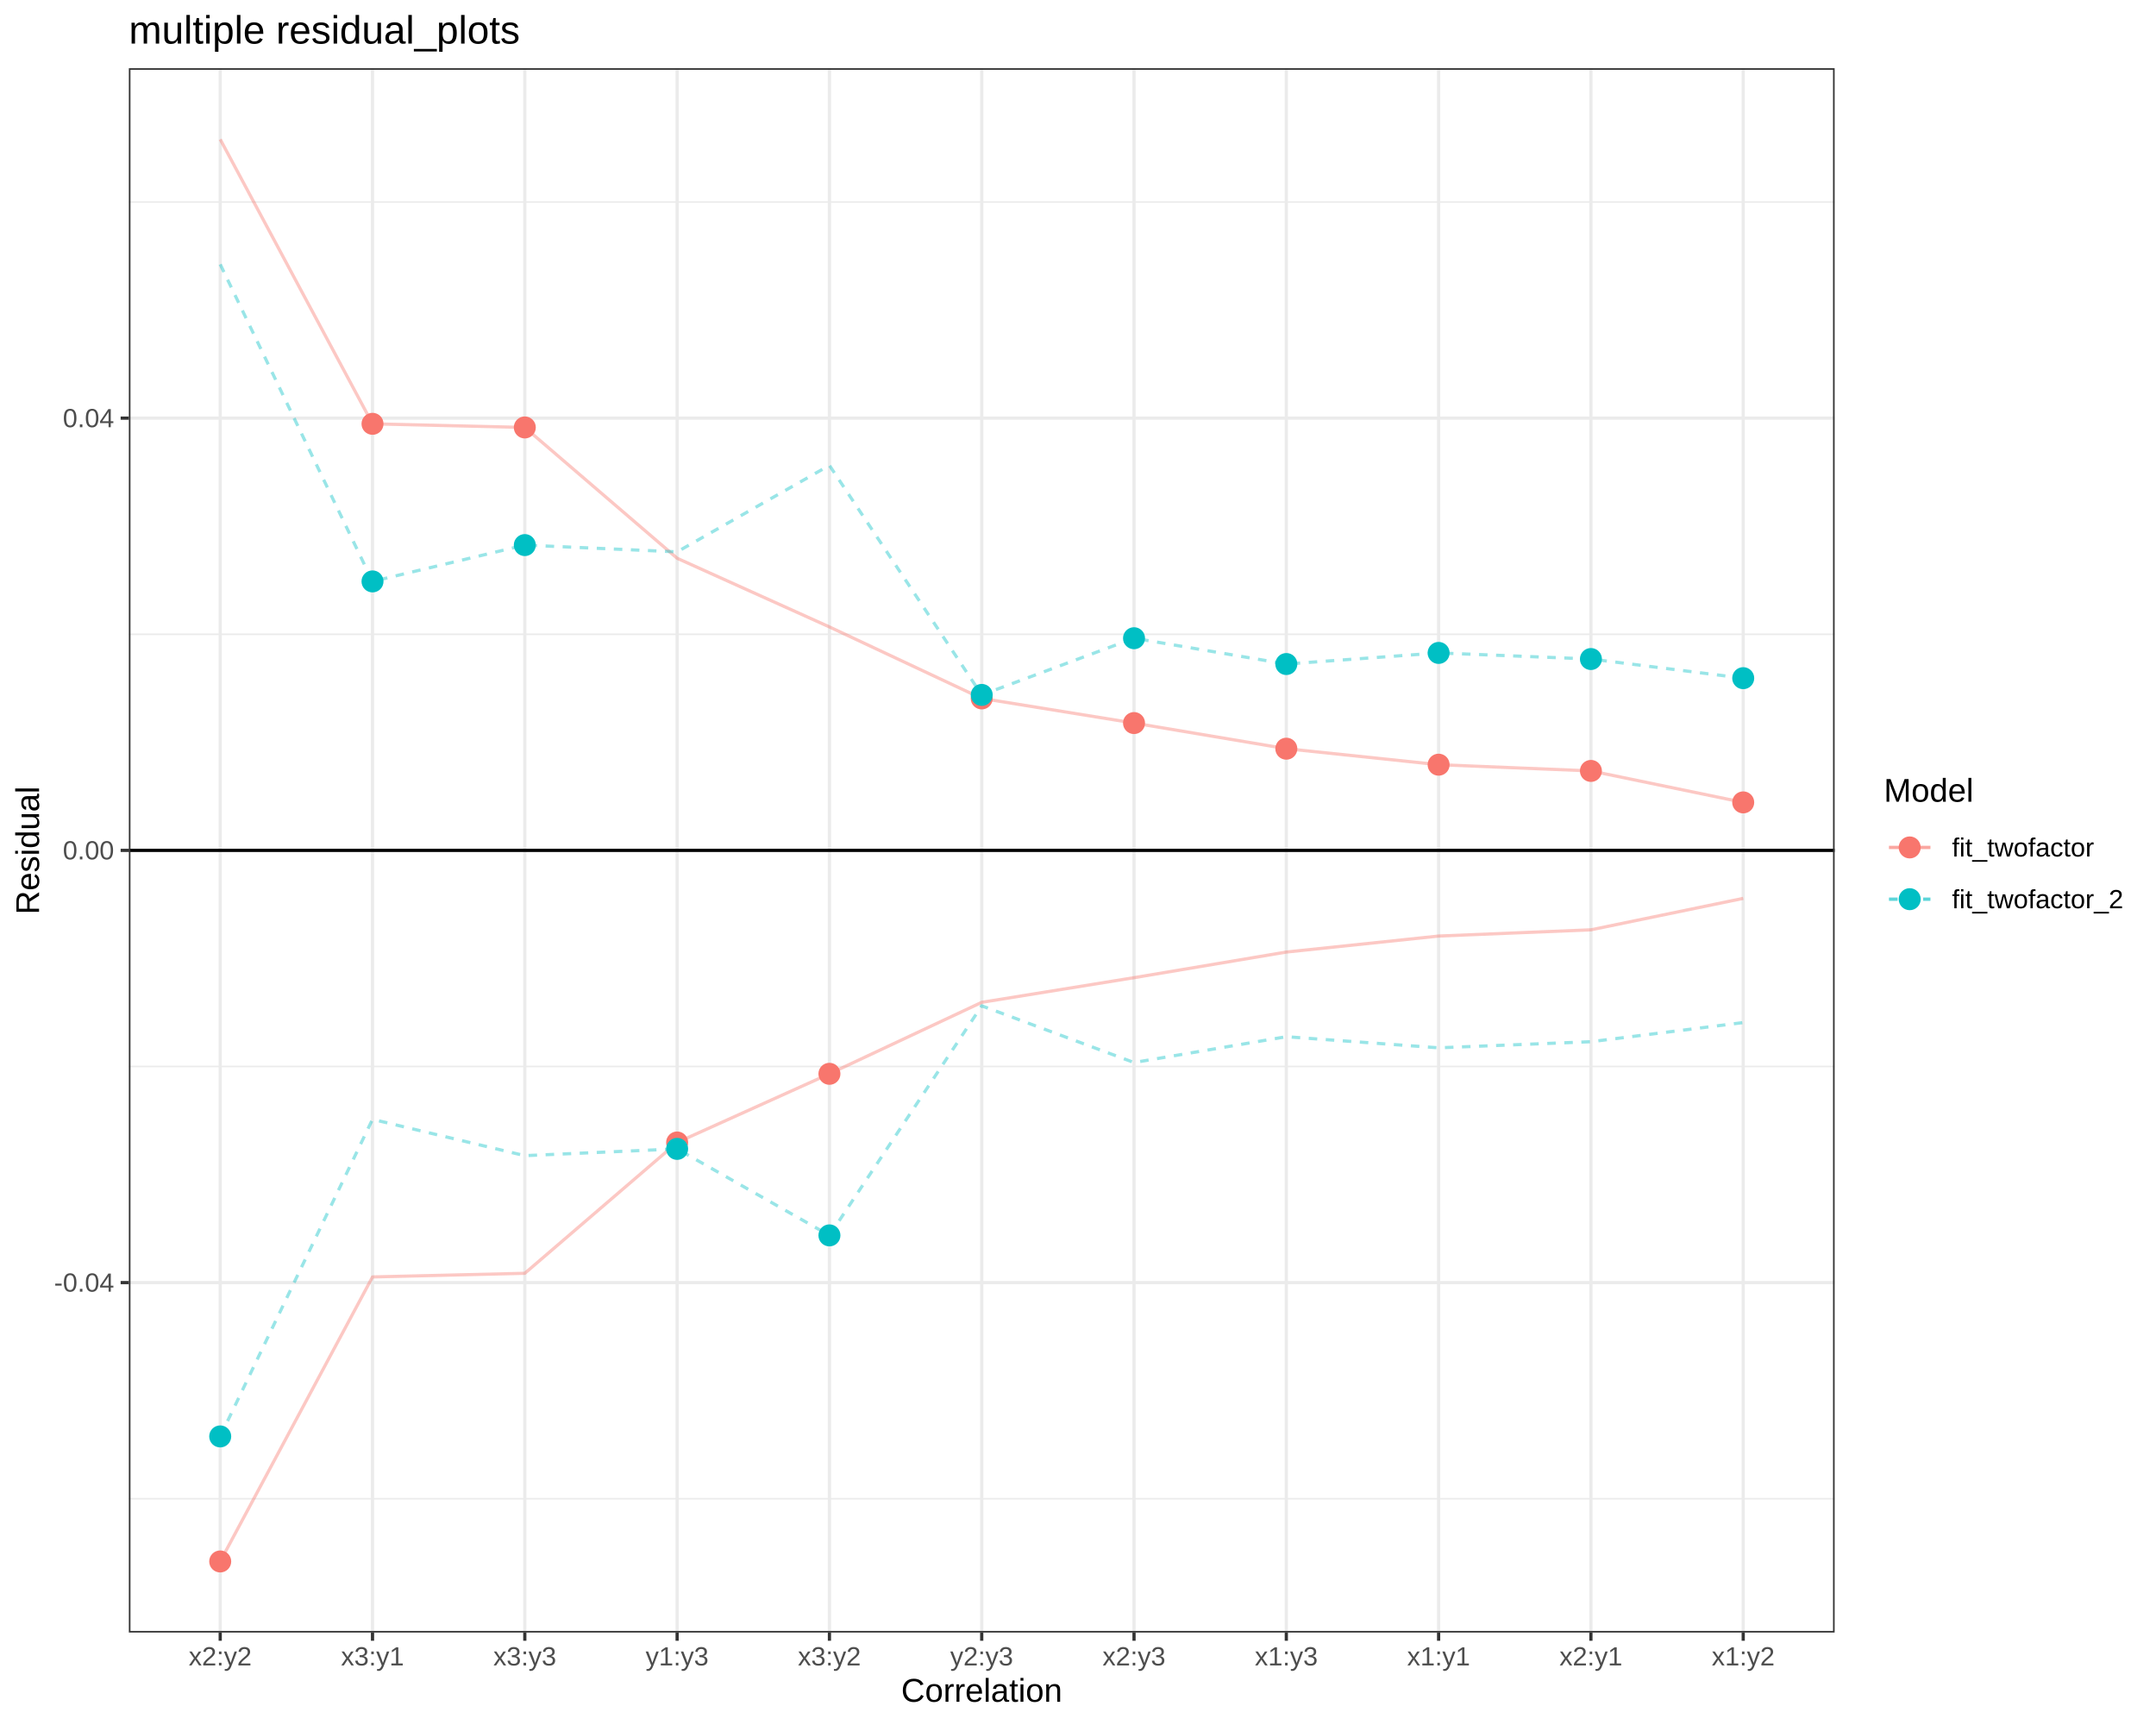
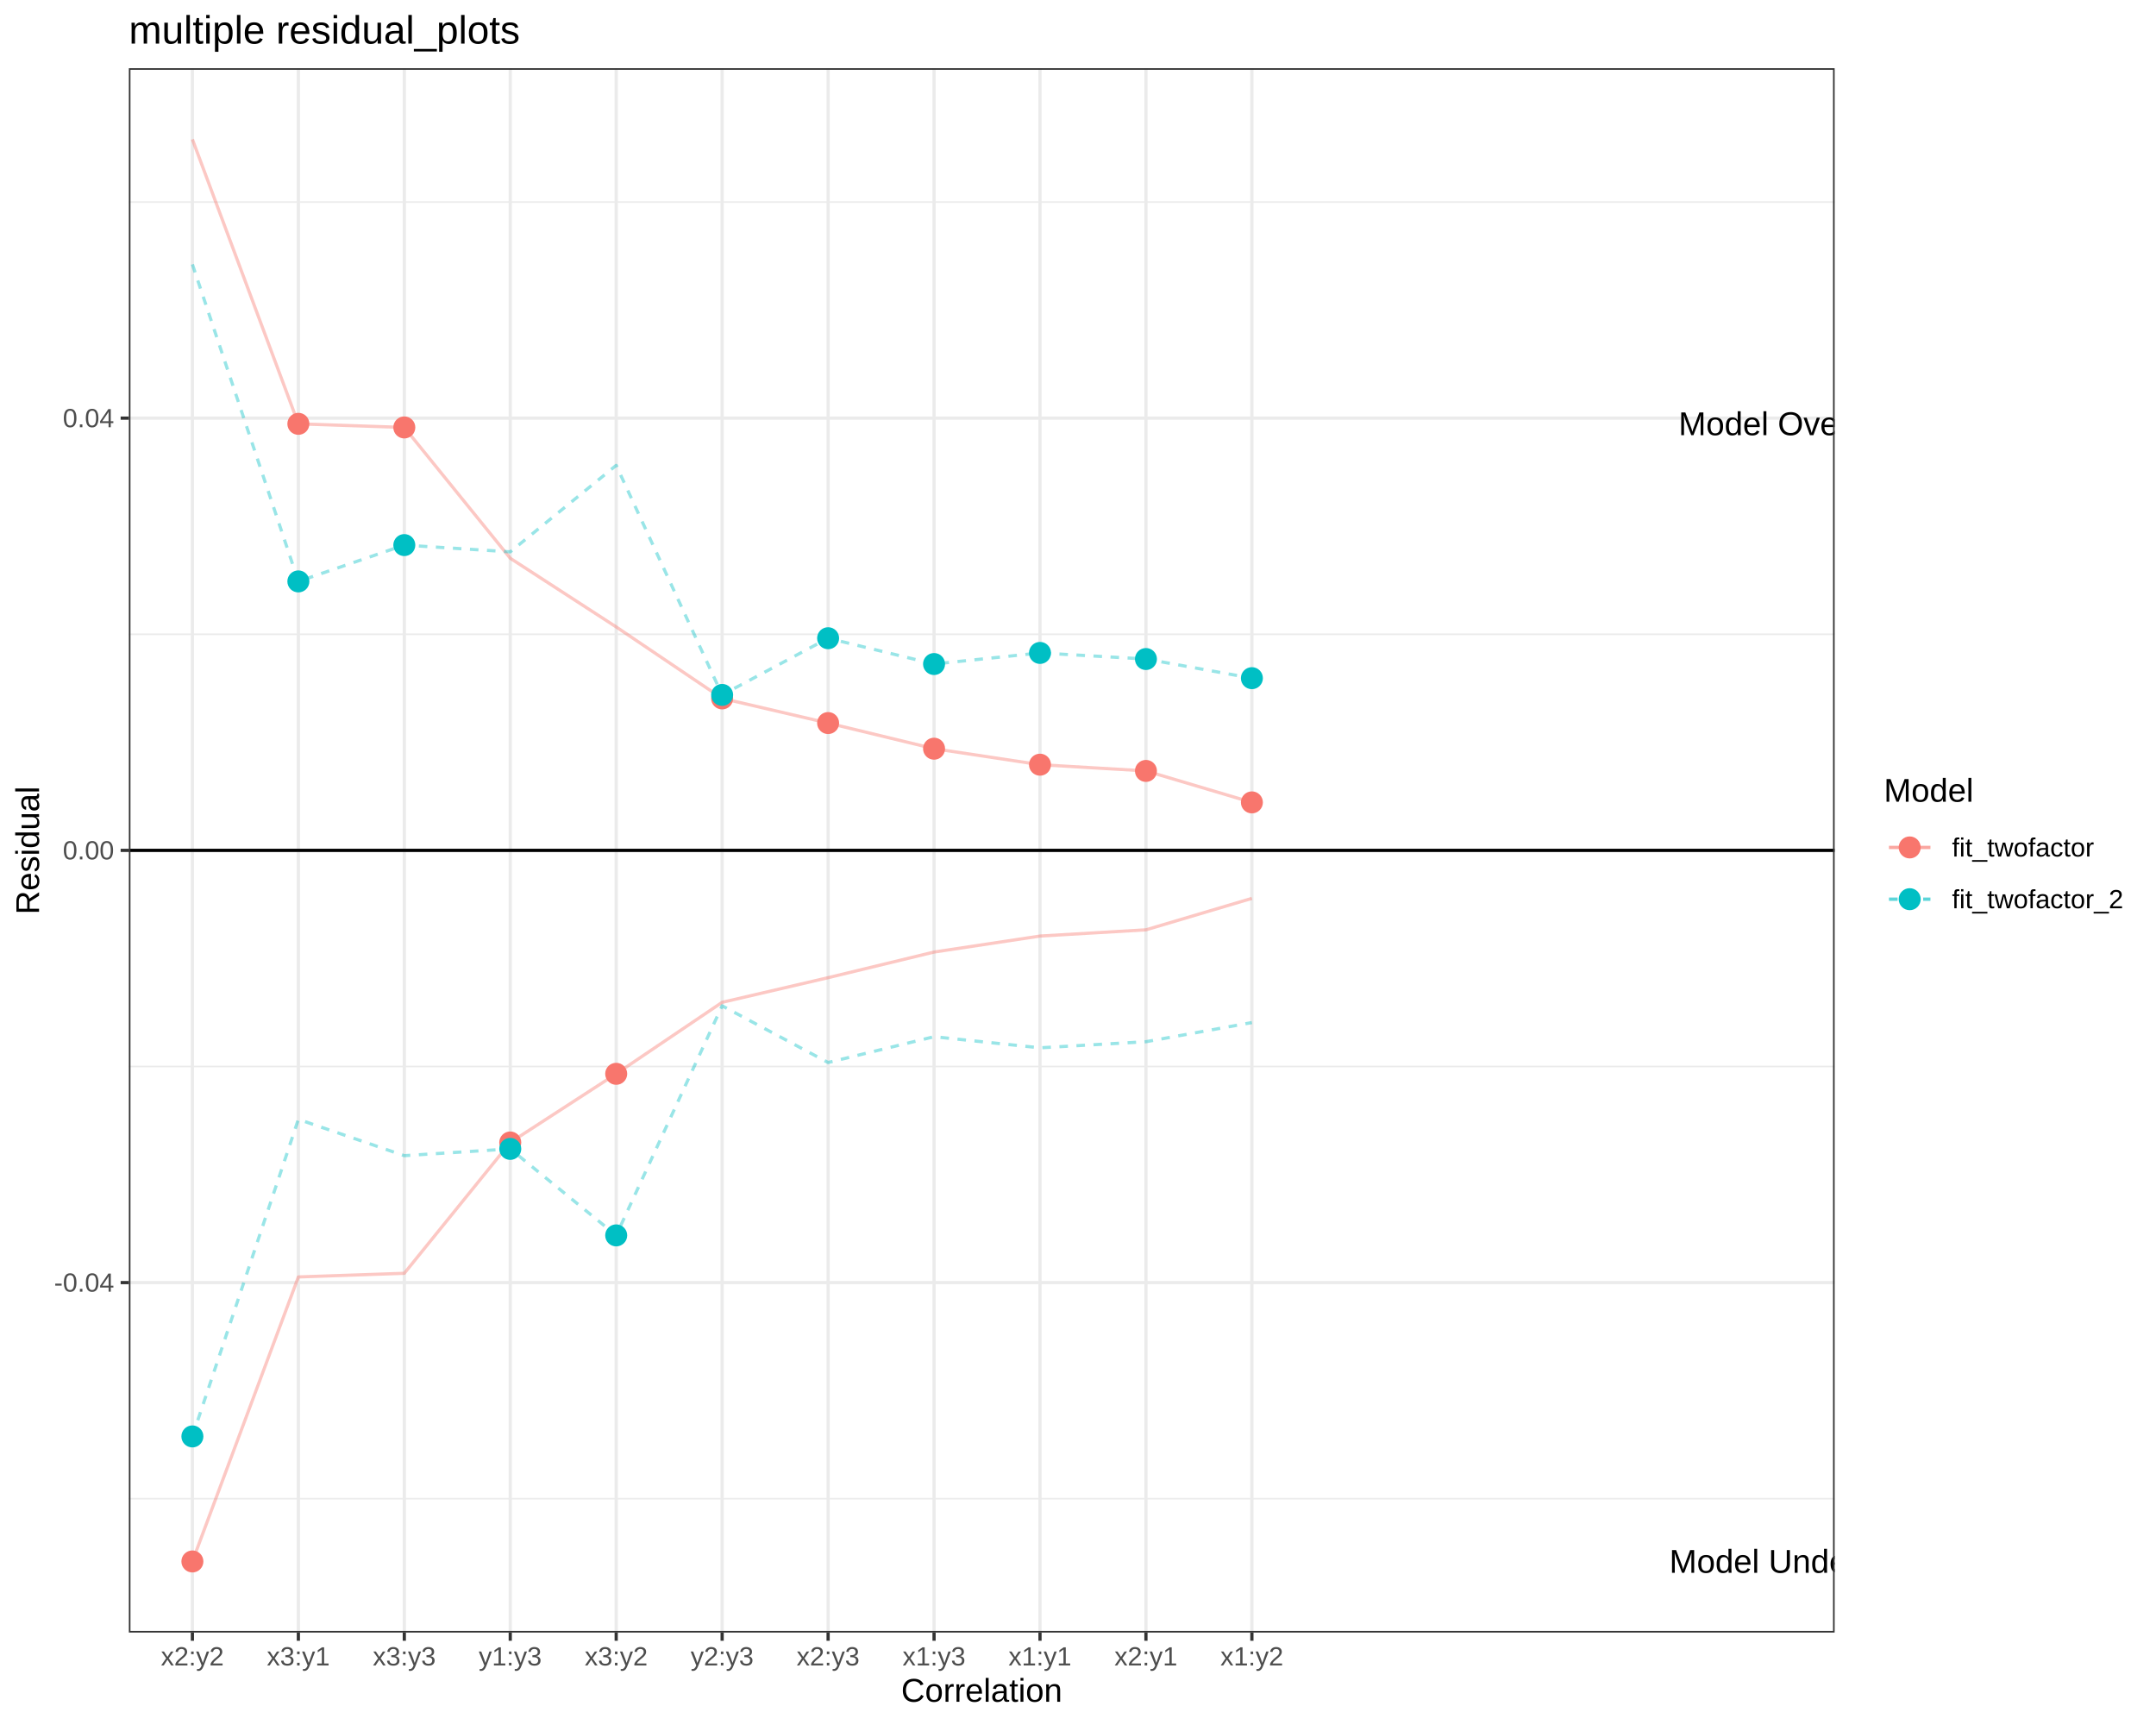
<svg xmlns="http://www.w3.org/2000/svg" viewBox="0 0 720.00 576.00">
  <defs>
    <style type="text/css">
    line, polyline, polygon, path, rect, circle {
      fill: none;
      stroke: #000000;
      stroke-linecap: round;
      stroke-linejoin: round;
      stroke-miterlimit: 10.00;
    }
  </style>
  </defs>
  <rect width="100%" height="100%" style="stroke: none; fill: #FFFFFF;" />
  <rect x="0.00" y="0.00" width="720.00" height="576.00" style="stroke-width: 1.07; stroke: #FFFFFF; fill: #FFFFFF;" />
  <defs>
    <clipPath id="cpNDMuMDN8NjEyLjY3fDU0NS4xM3wyMi43Nw==">
      <rect x="43.03" y="22.77" width="569.65" height="522.36" />
    </clipPath>
  </defs>
  <rect x="43.03" y="22.77" width="569.65" height="522.36" style="stroke-width: 1.07; stroke: none; fill: #FFFFFF;" clip-path="url(#cpNDMuMDN8NjEyLjY3fDU0NS4xM3wyMi43Nw==)" />
  <polyline points="43.03,500.44 612.67,500.44 " style="stroke-width: 0.53; stroke: #EBEBEB; stroke-linecap: butt;" clip-path="url(#cpNDMuMDN8NjEyLjY3fDU0NS4xM3wyMi43Nw==)" />
  <polyline points="43.03,356.11 612.67,356.11 " style="stroke-width: 0.53; stroke: #EBEBEB; stroke-linecap: butt;" clip-path="url(#cpNDMuMDN8NjEyLjY3fDU0NS4xM3wyMi43Nw==)" />
  <polyline points="43.03,211.79 612.67,211.79 " style="stroke-width: 0.53; stroke: #EBEBEB; stroke-linecap: butt;" clip-path="url(#cpNDMuMDN8NjEyLjY3fDU0NS4xM3wyMi43Nw==)" />
  <polyline points="43.03,67.46 612.67,67.46 " style="stroke-width: 0.53; stroke: #EBEBEB; stroke-linecap: butt;" clip-path="url(#cpNDMuMDN8NjEyLjY3fDU0NS4xM3wyMi43Nw==)" />
  <polyline points="43.03,428.28 612.67,428.28 " style="stroke-width: 1.07; stroke: #EBEBEB; stroke-linecap: butt;" clip-path="url(#cpNDMuMDN8NjEyLjY3fDU0NS4xM3wyMi43Nw==)" />
  <polyline points="43.03,283.95 612.67,283.95 " style="stroke-width: 1.07; stroke: #EBEBEB; stroke-linecap: butt;" clip-path="url(#cpNDMuMDN8NjEyLjY3fDU0NS4xM3wyMi43Nw==)" />
  <polyline points="43.03,139.62 612.67,139.62 " style="stroke-width: 1.07; stroke: #EBEBEB; stroke-linecap: butt;" clip-path="url(#cpNDMuMDN8NjEyLjY3fDU0NS4xM3wyMi43Nw==)" />
-   <polyline points="73.54,545.13 73.54,22.77 " style="stroke-width: 1.07; stroke: #EBEBEB; stroke-linecap: butt;" clip-path="url(#cpNDMuMDN8NjEyLjY3fDU0NS4xM3wyMi43Nw==)" />
-   <polyline points="124.40,545.13 124.40,22.77 " style="stroke-width: 1.07; stroke: #EBEBEB; stroke-linecap: butt;" clip-path="url(#cpNDMuMDN8NjEyLjY3fDU0NS4xM3wyMi43Nw==)" />
-   <polyline points="175.26,545.13 175.26,22.77 " style="stroke-width: 1.07; stroke: #EBEBEB; stroke-linecap: butt;" clip-path="url(#cpNDMuMDN8NjEyLjY3fDU0NS4xM3wyMi43Nw==)" />
-   <polyline points="226.13,545.13 226.13,22.77 " style="stroke-width: 1.07; stroke: #EBEBEB; stroke-linecap: butt;" clip-path="url(#cpNDMuMDN8NjEyLjY3fDU0NS4xM3wyMi43Nw==)" />
-   <polyline points="276.99,545.13 276.99,22.77 " style="stroke-width: 1.07; stroke: #EBEBEB; stroke-linecap: butt;" clip-path="url(#cpNDMuMDN8NjEyLjY3fDU0NS4xM3wyMi43Nw==)" />
-   <polyline points="327.85,545.13 327.85,22.77 " style="stroke-width: 1.07; stroke: #EBEBEB; stroke-linecap: butt;" clip-path="url(#cpNDMuMDN8NjEyLjY3fDU0NS4xM3wyMi43Nw==)" />
-   <polyline points="378.71,545.13 378.71,22.77 " style="stroke-width: 1.07; stroke: #EBEBEB; stroke-linecap: butt;" clip-path="url(#cpNDMuMDN8NjEyLjY3fDU0NS4xM3wyMi43Nw==)" />
-   <polyline points="429.57,545.13 429.57,22.77 " style="stroke-width: 1.07; stroke: #EBEBEB; stroke-linecap: butt;" clip-path="url(#cpNDMuMDN8NjEyLjY3fDU0NS4xM3wyMi43Nw==)" />
-   <polyline points="480.43,545.13 480.43,22.77 " style="stroke-width: 1.07; stroke: #EBEBEB; stroke-linecap: butt;" clip-path="url(#cpNDMuMDN8NjEyLjY3fDU0NS4xM3wyMi43Nw==)" />
-   <polyline points="531.29,545.13 531.29,22.77 " style="stroke-width: 1.07; stroke: #EBEBEB; stroke-linecap: butt;" clip-path="url(#cpNDMuMDN8NjEyLjY3fDU0NS4xM3wyMi43Nw==)" />
-   <polyline points="582.15,545.13 582.15,22.77 " style="stroke-width: 1.07; stroke: #EBEBEB; stroke-linecap: butt;" clip-path="url(#cpNDMuMDN8NjEyLjY3fDU0NS4xM3wyMi43Nw==)" />
-   <polyline points="73.54,521.39 124.40,426.39 175.26,425.17 226.13,381.49 276.99,358.56 327.85,334.69 378.71,326.46 429.57,317.90 480.43,312.56 531.29,310.48 582.15,299.98 " style="stroke-width: 1.07; stroke: #F8766D; stroke-opacity: 0.40; stroke-linecap: butt;" clip-path="url(#cpNDMuMDN8NjEyLjY3fDU0NS4xM3wyMi43Nw==)" />
-   <polyline points="73.54,479.64 124.40,373.76 175.26,385.89 226.13,383.63 276.99,412.51 327.85,335.86 378.71,354.79 429.57,346.17 480.43,349.88 531.29,347.84 582.15,341.45 " style="stroke-width: 1.07; stroke: #00BFC4; stroke-opacity: 0.40; stroke-dasharray: 2.85,2.85; stroke-linecap: butt;" clip-path="url(#cpNDMuMDN8NjEyLjY3fDU0NS4xM3wyMi43Nw==)" />
-   <polyline points="73.54,46.52 124.40,141.52 175.26,142.73 226.13,186.41 276.99,209.34 327.85,233.21 378.71,241.44 429.57,250.00 480.43,255.34 531.29,257.42 582.15,267.93 " style="stroke-width: 1.07; stroke: #F8766D; stroke-opacity: 0.40; stroke-linecap: butt;" clip-path="url(#cpNDMuMDN8NjEyLjY3fDU0NS4xM3wyMi43Nw==)" />
-   <polyline points="73.54,88.26 124.40,194.14 175.26,182.01 226.13,184.27 276.99,155.39 327.85,232.04 378.71,213.11 429.57,221.73 480.43,218.02 531.29,220.06 582.15,226.45 " style="stroke-width: 1.07; stroke: #00BFC4; stroke-opacity: 0.40; stroke-dasharray: 2.85,2.85; stroke-linecap: butt;" clip-path="url(#cpNDMuMDN8NjEyLjY3fDU0NS4xM3wyMi43Nw==)" />
-   <circle cx="124.40" cy="141.52" r="2.49pt" style="stroke-width: 0.71; stroke: #F8766D; fill: #F8766D;" clip-path="url(#cpNDMuMDN8NjEyLjY3fDU0NS4xM3wyMi43Nw==)" />
-   <circle cx="175.26" cy="142.73" r="2.49pt" style="stroke-width: 0.71; stroke: #F8766D; fill: #F8766D;" clip-path="url(#cpNDMuMDN8NjEyLjY3fDU0NS4xM3wyMi43Nw==)" />
-   <circle cx="327.85" cy="233.21" r="2.49pt" style="stroke-width: 0.71; stroke: #F8766D; fill: #F8766D;" clip-path="url(#cpNDMuMDN8NjEyLjY3fDU0NS4xM3wyMi43Nw==)" />
-   <circle cx="378.71" cy="241.44" r="2.49pt" style="stroke-width: 0.71; stroke: #F8766D; fill: #F8766D;" clip-path="url(#cpNDMuMDN8NjEyLjY3fDU0NS4xM3wyMi43Nw==)" />
-   <circle cx="429.57" cy="250.00" r="2.49pt" style="stroke-width: 0.71; stroke: #F8766D; fill: #F8766D;" clip-path="url(#cpNDMuMDN8NjEyLjY3fDU0NS4xM3wyMi43Nw==)" />
-   <circle cx="480.43" cy="255.34" r="2.49pt" style="stroke-width: 0.71; stroke: #F8766D; fill: #F8766D;" clip-path="url(#cpNDMuMDN8NjEyLjY3fDU0NS4xM3wyMi43Nw==)" />
-   <circle cx="531.29" cy="257.42" r="2.49pt" style="stroke-width: 0.71; stroke: #F8766D; fill: #F8766D;" clip-path="url(#cpNDMuMDN8NjEyLjY3fDU0NS4xM3wyMi43Nw==)" />
-   <circle cx="582.15" cy="267.93" r="2.49pt" style="stroke-width: 0.71; stroke: #F8766D; fill: #F8766D;" clip-path="url(#cpNDMuMDN8NjEyLjY3fDU0NS4xM3wyMi43Nw==)" />
-   <circle cx="276.99" cy="358.56" r="2.49pt" style="stroke-width: 0.71; stroke: #F8766D; fill: #F8766D;" clip-path="url(#cpNDMuMDN8NjEyLjY3fDU0NS4xM3wyMi43Nw==)" />
-   <circle cx="226.13" cy="381.49" r="2.49pt" style="stroke-width: 0.71; stroke: #F8766D; fill: #F8766D;" clip-path="url(#cpNDMuMDN8NjEyLjY3fDU0NS4xM3wyMi43Nw==)" />
-   <circle cx="73.54" cy="521.39" r="2.49pt" style="stroke-width: 0.71; stroke: #F8766D; fill: #F8766D;" clip-path="url(#cpNDMuMDN8NjEyLjY3fDU0NS4xM3wyMi43Nw==)" />
-   <circle cx="124.40" cy="194.14" r="2.49pt" style="stroke-width: 0.71; stroke: #00BFC4; fill: #00BFC4;" clip-path="url(#cpNDMuMDN8NjEyLjY3fDU0NS4xM3wyMi43Nw==)" />
-   <circle cx="175.26" cy="182.01" r="2.49pt" style="stroke-width: 0.71; stroke: #00BFC4; fill: #00BFC4;" clip-path="url(#cpNDMuMDN8NjEyLjY3fDU0NS4xM3wyMi43Nw==)" />
-   <circle cx="327.85" cy="232.04" r="2.49pt" style="stroke-width: 0.71; stroke: #00BFC4; fill: #00BFC4;" clip-path="url(#cpNDMuMDN8NjEyLjY3fDU0NS4xM3wyMi43Nw==)" />
-   <circle cx="378.71" cy="213.11" r="2.49pt" style="stroke-width: 0.71; stroke: #00BFC4; fill: #00BFC4;" clip-path="url(#cpNDMuMDN8NjEyLjY3fDU0NS4xM3wyMi43Nw==)" />
-   <circle cx="429.57" cy="221.73" r="2.49pt" style="stroke-width: 0.71; stroke: #00BFC4; fill: #00BFC4;" clip-path="url(#cpNDMuMDN8NjEyLjY3fDU0NS4xM3wyMi43Nw==)" />
-   <circle cx="480.43" cy="218.02" r="2.49pt" style="stroke-width: 0.71; stroke: #00BFC4; fill: #00BFC4;" clip-path="url(#cpNDMuMDN8NjEyLjY3fDU0NS4xM3wyMi43Nw==)" />
-   <circle cx="531.29" cy="220.06" r="2.49pt" style="stroke-width: 0.71; stroke: #00BFC4; fill: #00BFC4;" clip-path="url(#cpNDMuMDN8NjEyLjY3fDU0NS4xM3wyMi43Nw==)" />
-   <circle cx="582.15" cy="226.45" r="2.49pt" style="stroke-width: 0.71; stroke: #00BFC4; fill: #00BFC4;" clip-path="url(#cpNDMuMDN8NjEyLjY3fDU0NS4xM3wyMi43Nw==)" />
-   <circle cx="276.99" cy="412.51" r="2.49pt" style="stroke-width: 0.71; stroke: #00BFC4; fill: #00BFC4;" clip-path="url(#cpNDMuMDN8NjEyLjY3fDU0NS4xM3wyMi43Nw==)" />
-   <circle cx="226.13" cy="383.63" r="2.49pt" style="stroke-width: 0.71; stroke: #00BFC4; fill: #00BFC4;" clip-path="url(#cpNDMuMDN8NjEyLjY3fDU0NS4xM3wyMi43Nw==)" />
-   <circle cx="73.54" cy="479.64" r="2.49pt" style="stroke-width: 0.71; stroke: #00BFC4; fill: #00BFC4;" clip-path="url(#cpNDMuMDN8NjEyLjY3fDU0NS4xM3wyMi43Nw==)" />
+   <polyline points="64.25,545.13 64.25,22.77 " style="stroke-width: 1.07; stroke: #EBEBEB; stroke-linecap: butt;" clip-path="url(#cpNDMuMDN8NjEyLjY3fDU0NS4xM3wyMi43Nw==)" />
+   <polyline points="99.64,545.13 99.64,22.77 " style="stroke-width: 1.07; stroke: #EBEBEB; stroke-linecap: butt;" clip-path="url(#cpNDMuMDN8NjEyLjY3fDU0NS4xM3wyMi43Nw==)" />
+   <polyline points="135.02,545.13 135.02,22.77 " style="stroke-width: 1.07; stroke: #EBEBEB; stroke-linecap: butt;" clip-path="url(#cpNDMuMDN8NjEyLjY3fDU0NS4xM3wyMi43Nw==)" />
+   <polyline points="170.40,545.13 170.40,22.77 " style="stroke-width: 1.07; stroke: #EBEBEB; stroke-linecap: butt;" clip-path="url(#cpNDMuMDN8NjEyLjY3fDU0NS4xM3wyMi43Nw==)" />
+   <polyline points="205.78,545.13 205.78,22.77 " style="stroke-width: 1.07; stroke: #EBEBEB; stroke-linecap: butt;" clip-path="url(#cpNDMuMDN8NjEyLjY3fDU0NS4xM3wyMi43Nw==)" />
+   <polyline points="241.16,545.13 241.16,22.77 " style="stroke-width: 1.07; stroke: #EBEBEB; stroke-linecap: butt;" clip-path="url(#cpNDMuMDN8NjEyLjY3fDU0NS4xM3wyMi43Nw==)" />
+   <polyline points="276.55,545.13 276.55,22.77 " style="stroke-width: 1.07; stroke: #EBEBEB; stroke-linecap: butt;" clip-path="url(#cpNDMuMDN8NjEyLjY3fDU0NS4xM3wyMi43Nw==)" />
+   <polyline points="311.93,545.13 311.93,22.77 " style="stroke-width: 1.07; stroke: #EBEBEB; stroke-linecap: butt;" clip-path="url(#cpNDMuMDN8NjEyLjY3fDU0NS4xM3wyMi43Nw==)" />
+   <polyline points="347.31,545.13 347.31,22.77 " style="stroke-width: 1.07; stroke: #EBEBEB; stroke-linecap: butt;" clip-path="url(#cpNDMuMDN8NjEyLjY3fDU0NS4xM3wyMi43Nw==)" />
+   <polyline points="382.69,545.13 382.69,22.77 " style="stroke-width: 1.07; stroke: #EBEBEB; stroke-linecap: butt;" clip-path="url(#cpNDMuMDN8NjEyLjY3fDU0NS4xM3wyMi43Nw==)" />
+   <polyline points="418.07,545.13 418.07,22.77 " style="stroke-width: 1.07; stroke: #EBEBEB; stroke-linecap: butt;" clip-path="url(#cpNDMuMDN8NjEyLjY3fDU0NS4xM3wyMi43Nw==)" />
+   <polyline points="64.25,521.39 99.64,426.39 135.02,425.17 170.40,381.49 205.78,358.56 241.16,334.69 276.55,326.46 311.93,317.90 347.31,312.56 382.69,310.48 418.07,299.98 " style="stroke-width: 1.07; stroke: #F8766D; stroke-opacity: 0.40; stroke-linecap: butt;" clip-path="url(#cpNDMuMDN8NjEyLjY3fDU0NS4xM3wyMi43Nw==)" />
+   <polyline points="64.25,479.64 99.64,373.76 135.02,385.89 170.40,383.63 205.78,412.51 241.16,335.86 276.55,354.79 311.93,346.17 347.31,349.88 382.69,347.84 418.07,341.45 " style="stroke-width: 1.07; stroke: #00BFC4; stroke-opacity: 0.40; stroke-dasharray: 2.85,2.85; stroke-linecap: butt;" clip-path="url(#cpNDMuMDN8NjEyLjY3fDU0NS4xM3wyMi43Nw==)" />
+   <polyline points="64.25,46.52 99.64,141.52 135.02,142.73 170.40,186.41 205.78,209.34 241.16,233.21 276.55,241.44 311.93,250.00 347.31,255.34 382.69,257.42 418.07,267.93 " style="stroke-width: 1.07; stroke: #F8766D; stroke-opacity: 0.40; stroke-linecap: butt;" clip-path="url(#cpNDMuMDN8NjEyLjY3fDU0NS4xM3wyMi43Nw==)" />
+   <polyline points="64.25,88.26 99.64,194.14 135.02,182.01 170.40,184.27 205.78,155.39 241.16,232.04 276.55,213.11 311.93,221.73 347.31,218.02 382.69,220.06 418.07,226.45 " style="stroke-width: 1.07; stroke: #00BFC4; stroke-opacity: 0.40; stroke-dasharray: 2.85,2.85; stroke-linecap: butt;" clip-path="url(#cpNDMuMDN8NjEyLjY3fDU0NS4xM3wyMi43Nw==)" />
+   <circle cx="99.64" cy="141.52" r="2.49pt" style="stroke-width: 0.71; stroke: #F8766D; fill: #F8766D;" clip-path="url(#cpNDMuMDN8NjEyLjY3fDU0NS4xM3wyMi43Nw==)" />
+   <circle cx="135.02" cy="142.73" r="2.49pt" style="stroke-width: 0.71; stroke: #F8766D; fill: #F8766D;" clip-path="url(#cpNDMuMDN8NjEyLjY3fDU0NS4xM3wyMi43Nw==)" />
+   <circle cx="241.16" cy="233.21" r="2.49pt" style="stroke-width: 0.71; stroke: #F8766D; fill: #F8766D;" clip-path="url(#cpNDMuMDN8NjEyLjY3fDU0NS4xM3wyMi43Nw==)" />
+   <circle cx="276.55" cy="241.44" r="2.49pt" style="stroke-width: 0.71; stroke: #F8766D; fill: #F8766D;" clip-path="url(#cpNDMuMDN8NjEyLjY3fDU0NS4xM3wyMi43Nw==)" />
+   <circle cx="311.93" cy="250.00" r="2.49pt" style="stroke-width: 0.71; stroke: #F8766D; fill: #F8766D;" clip-path="url(#cpNDMuMDN8NjEyLjY3fDU0NS4xM3wyMi43Nw==)" />
+   <circle cx="347.31" cy="255.34" r="2.49pt" style="stroke-width: 0.71; stroke: #F8766D; fill: #F8766D;" clip-path="url(#cpNDMuMDN8NjEyLjY3fDU0NS4xM3wyMi43Nw==)" />
+   <circle cx="382.69" cy="257.42" r="2.49pt" style="stroke-width: 0.71; stroke: #F8766D; fill: #F8766D;" clip-path="url(#cpNDMuMDN8NjEyLjY3fDU0NS4xM3wyMi43Nw==)" />
+   <circle cx="418.07" cy="267.93" r="2.49pt" style="stroke-width: 0.71; stroke: #F8766D; fill: #F8766D;" clip-path="url(#cpNDMuMDN8NjEyLjY3fDU0NS4xM3wyMi43Nw==)" />
+   <circle cx="205.78" cy="358.56" r="2.49pt" style="stroke-width: 0.71; stroke: #F8766D; fill: #F8766D;" clip-path="url(#cpNDMuMDN8NjEyLjY3fDU0NS4xM3wyMi43Nw==)" />
+   <circle cx="170.40" cy="381.49" r="2.49pt" style="stroke-width: 0.71; stroke: #F8766D; fill: #F8766D;" clip-path="url(#cpNDMuMDN8NjEyLjY3fDU0NS4xM3wyMi43Nw==)" />
+   <circle cx="64.25" cy="521.39" r="2.49pt" style="stroke-width: 0.71; stroke: #F8766D; fill: #F8766D;" clip-path="url(#cpNDMuMDN8NjEyLjY3fDU0NS4xM3wyMi43Nw==)" />
+   <circle cx="99.64" cy="194.14" r="2.49pt" style="stroke-width: 0.71; stroke: #00BFC4; fill: #00BFC4;" clip-path="url(#cpNDMuMDN8NjEyLjY3fDU0NS4xM3wyMi43Nw==)" />
+   <circle cx="135.02" cy="182.01" r="2.49pt" style="stroke-width: 0.71; stroke: #00BFC4; fill: #00BFC4;" clip-path="url(#cpNDMuMDN8NjEyLjY3fDU0NS4xM3wyMi43Nw==)" />
+   <circle cx="241.16" cy="232.04" r="2.49pt" style="stroke-width: 0.71; stroke: #00BFC4; fill: #00BFC4;" clip-path="url(#cpNDMuMDN8NjEyLjY3fDU0NS4xM3wyMi43Nw==)" />
+   <circle cx="276.55" cy="213.11" r="2.49pt" style="stroke-width: 0.71; stroke: #00BFC4; fill: #00BFC4;" clip-path="url(#cpNDMuMDN8NjEyLjY3fDU0NS4xM3wyMi43Nw==)" />
+   <circle cx="311.93" cy="221.73" r="2.49pt" style="stroke-width: 0.71; stroke: #00BFC4; fill: #00BFC4;" clip-path="url(#cpNDMuMDN8NjEyLjY3fDU0NS4xM3wyMi43Nw==)" />
+   <circle cx="347.31" cy="218.02" r="2.49pt" style="stroke-width: 0.71; stroke: #00BFC4; fill: #00BFC4;" clip-path="url(#cpNDMuMDN8NjEyLjY3fDU0NS4xM3wyMi43Nw==)" />
+   <circle cx="382.69" cy="220.06" r="2.49pt" style="stroke-width: 0.71; stroke: #00BFC4; fill: #00BFC4;" clip-path="url(#cpNDMuMDN8NjEyLjY3fDU0NS4xM3wyMi43Nw==)" />
+   <circle cx="418.07" cy="226.45" r="2.49pt" style="stroke-width: 0.71; stroke: #00BFC4; fill: #00BFC4;" clip-path="url(#cpNDMuMDN8NjEyLjY3fDU0NS4xM3wyMi43Nw==)" />
+   <circle cx="205.78" cy="412.51" r="2.49pt" style="stroke-width: 0.71; stroke: #00BFC4; fill: #00BFC4;" clip-path="url(#cpNDMuMDN8NjEyLjY3fDU0NS4xM3wyMi43Nw==)" />
+   <circle cx="170.40" cy="383.63" r="2.49pt" style="stroke-width: 0.71; stroke: #00BFC4; fill: #00BFC4;" clip-path="url(#cpNDMuMDN8NjEyLjY3fDU0NS4xM3wyMi43Nw==)" />
+   <circle cx="64.25" cy="479.64" r="2.49pt" style="stroke-width: 0.71; stroke: #00BFC4; fill: #00BFC4;" clip-path="url(#cpNDMuMDN8NjEyLjY3fDU0NS4xM3wyMi43Nw==)" />
  <line x1="43.03" y1="283.95" x2="612.67" y2="283.95" style="stroke-width: 1.07; stroke-linecap: butt;" clip-path="url(#cpNDMuMDN8NjEyLjY3fDU0NS4xM3wyMi43Nw==)" />
+   <g clip-path="url(#cpNDMuMDN8NjEyLjY3fDU0NS4xM3wyMi43Nw==)">
+     <text x="560.55" y="145.31" style="font-size: 11.04px; font-family: Liberation Sans;" textLength="104.25px" lengthAdjust="spacingAndGlyphs">Model Overestimates</text>
+   </g>
+   <g clip-path="url(#cpNDMuMDN8NjEyLjY3fDU0NS4xM3wyMi43Nw==)">
+     <text x="557.47" y="525.18" style="font-size: 11.04px; font-family: Liberation Sans;" textLength="110.41px" lengthAdjust="spacingAndGlyphs">Model Underestimates</text>
+   </g>
  <rect x="43.03" y="22.77" width="569.65" height="522.36" style="stroke-width: 1.07; stroke: #333333;" clip-path="url(#cpNDMuMDN8NjEyLjY3fDU0NS4xM3wyMi43Nw==)" />
  <defs>
    <clipPath id="cpMC4wMHw3MjAuMDB8NTc2LjAwfDAuMDA=">
      <rect x="0.00" y="0.00" width="720.00" height="576.00" />
    </clipPath>
  </defs>
  <g clip-path="url(#cpMC4wMHw3MjAuMDB8NTc2LjAwfDAuMDA=)">
    <text x="18.06" y="431.30" style="font-size: 8.80px; fill: #4D4D4D; font-family: Liberation Sans;" textLength="20.03px" lengthAdjust="spacingAndGlyphs">-0.04</text>
  </g>
  <g clip-path="url(#cpMC4wMHw3MjAuMDB8NTc2LjAwfDAuMDA=)">
    <text x="20.98" y="286.97" style="font-size: 8.80px; fill: #4D4D4D; font-family: Liberation Sans;" textLength="17.11px" lengthAdjust="spacingAndGlyphs">0.00</text>
  </g>
  <g clip-path="url(#cpMC4wMHw3MjAuMDB8NTc2LjAwfDAuMDA=)">
    <text x="20.98" y="142.65" style="font-size: 8.80px; fill: #4D4D4D; font-family: Liberation Sans;" textLength="17.11px" lengthAdjust="spacingAndGlyphs">0.04</text>
  </g>
  <polyline points="40.29,428.28 43.03,428.28 " style="stroke-width: 1.07; stroke: #333333; stroke-linecap: butt;" clip-path="url(#cpMC4wMHw3MjAuMDB8NTc2LjAwfDAuMDA=)" />
  <polyline points="40.29,283.95 43.03,283.95 " style="stroke-width: 1.07; stroke: #333333; stroke-linecap: butt;" clip-path="url(#cpMC4wMHw3MjAuMDB8NTc2LjAwfDAuMDA=)" />
  <polyline points="40.29,139.62 43.03,139.62 " style="stroke-width: 1.07; stroke: #333333; stroke-linecap: butt;" clip-path="url(#cpMC4wMHw3MjAuMDB8NTc2LjAwfDAuMDA=)" />
-   <polyline points="73.54,547.87 73.54,545.13 " style="stroke-width: 1.07; stroke: #333333; stroke-linecap: butt;" clip-path="url(#cpMC4wMHw3MjAuMDB8NTc2LjAwfDAuMDA=)" />
-   <polyline points="124.40,547.87 124.40,545.13 " style="stroke-width: 1.07; stroke: #333333; stroke-linecap: butt;" clip-path="url(#cpMC4wMHw3MjAuMDB8NTc2LjAwfDAuMDA=)" />
-   <polyline points="175.26,547.87 175.26,545.13 " style="stroke-width: 1.07; stroke: #333333; stroke-linecap: butt;" clip-path="url(#cpMC4wMHw3MjAuMDB8NTc2LjAwfDAuMDA=)" />
-   <polyline points="226.13,547.87 226.13,545.13 " style="stroke-width: 1.07; stroke: #333333; stroke-linecap: butt;" clip-path="url(#cpMC4wMHw3MjAuMDB8NTc2LjAwfDAuMDA=)" />
-   <polyline points="276.99,547.87 276.99,545.13 " style="stroke-width: 1.07; stroke: #333333; stroke-linecap: butt;" clip-path="url(#cpMC4wMHw3MjAuMDB8NTc2LjAwfDAuMDA=)" />
-   <polyline points="327.85,547.87 327.85,545.13 " style="stroke-width: 1.07; stroke: #333333; stroke-linecap: butt;" clip-path="url(#cpMC4wMHw3MjAuMDB8NTc2LjAwfDAuMDA=)" />
-   <polyline points="378.71,547.87 378.71,545.13 " style="stroke-width: 1.07; stroke: #333333; stroke-linecap: butt;" clip-path="url(#cpMC4wMHw3MjAuMDB8NTc2LjAwfDAuMDA=)" />
-   <polyline points="429.57,547.87 429.57,545.13 " style="stroke-width: 1.07; stroke: #333333; stroke-linecap: butt;" clip-path="url(#cpMC4wMHw3MjAuMDB8NTc2LjAwfDAuMDA=)" />
-   <polyline points="480.43,547.87 480.43,545.13 " style="stroke-width: 1.07; stroke: #333333; stroke-linecap: butt;" clip-path="url(#cpMC4wMHw3MjAuMDB8NTc2LjAwfDAuMDA=)" />
-   <polyline points="531.29,547.87 531.29,545.13 " style="stroke-width: 1.07; stroke: #333333; stroke-linecap: butt;" clip-path="url(#cpMC4wMHw3MjAuMDB8NTc2LjAwfDAuMDA=)" />
-   <polyline points="582.15,547.87 582.15,545.13 " style="stroke-width: 1.07; stroke: #333333; stroke-linecap: butt;" clip-path="url(#cpMC4wMHw3MjAuMDB8NTc2LjAwfDAuMDA=)" />
+   <polyline points="64.25,547.87 64.25,545.13 " style="stroke-width: 1.07; stroke: #333333; stroke-linecap: butt;" clip-path="url(#cpMC4wMHw3MjAuMDB8NTc2LjAwfDAuMDA=)" />
+   <polyline points="99.64,547.87 99.64,545.13 " style="stroke-width: 1.07; stroke: #333333; stroke-linecap: butt;" clip-path="url(#cpMC4wMHw3MjAuMDB8NTc2LjAwfDAuMDA=)" />
+   <polyline points="135.02,547.87 135.02,545.13 " style="stroke-width: 1.07; stroke: #333333; stroke-linecap: butt;" clip-path="url(#cpMC4wMHw3MjAuMDB8NTc2LjAwfDAuMDA=)" />
+   <polyline points="170.40,547.87 170.40,545.13 " style="stroke-width: 1.07; stroke: #333333; stroke-linecap: butt;" clip-path="url(#cpMC4wMHw3MjAuMDB8NTc2LjAwfDAuMDA=)" />
+   <polyline points="205.78,547.87 205.78,545.13 " style="stroke-width: 1.07; stroke: #333333; stroke-linecap: butt;" clip-path="url(#cpMC4wMHw3MjAuMDB8NTc2LjAwfDAuMDA=)" />
+   <polyline points="241.16,547.87 241.16,545.13 " style="stroke-width: 1.07; stroke: #333333; stroke-linecap: butt;" clip-path="url(#cpMC4wMHw3MjAuMDB8NTc2LjAwfDAuMDA=)" />
+   <polyline points="276.55,547.87 276.55,545.13 " style="stroke-width: 1.07; stroke: #333333; stroke-linecap: butt;" clip-path="url(#cpMC4wMHw3MjAuMDB8NTc2LjAwfDAuMDA=)" />
+   <polyline points="311.93,547.87 311.93,545.13 " style="stroke-width: 1.07; stroke: #333333; stroke-linecap: butt;" clip-path="url(#cpMC4wMHw3MjAuMDB8NTc2LjAwfDAuMDA=)" />
+   <polyline points="347.31,547.87 347.31,545.13 " style="stroke-width: 1.07; stroke: #333333; stroke-linecap: butt;" clip-path="url(#cpMC4wMHw3MjAuMDB8NTc2LjAwfDAuMDA=)" />
+   <polyline points="382.69,547.87 382.69,545.13 " style="stroke-width: 1.07; stroke: #333333; stroke-linecap: butt;" clip-path="url(#cpMC4wMHw3MjAuMDB8NTc2LjAwfDAuMDA=)" />
+   <polyline points="418.07,547.87 418.07,545.13 " style="stroke-width: 1.07; stroke: #333333; stroke-linecap: butt;" clip-path="url(#cpMC4wMHw3MjAuMDB8NTc2LjAwfDAuMDA=)" />
  <g clip-path="url(#cpMC4wMHw3MjAuMDB8NTc2LjAwfDAuMDA=)">
-     <text x="63.03" y="556.11" style="font-size: 8.80px; fill: #4D4D4D; font-family: Liberation Sans;" textLength="21.03px" lengthAdjust="spacingAndGlyphs">x2:y2</text>
+     <text x="53.74" y="556.11" style="font-size: 8.80px; fill: #4D4D4D; font-family: Liberation Sans;" textLength="21.03px" lengthAdjust="spacingAndGlyphs">x2:y2</text>
  </g>
  <g clip-path="url(#cpMC4wMHw3MjAuMDB8NTc2LjAwfDAuMDA=)">
-     <text x="113.89" y="556.11" style="font-size: 8.80px; fill: #4D4D4D; font-family: Liberation Sans;" textLength="21.03px" lengthAdjust="spacingAndGlyphs">x3:y1</text>
+     <text x="89.12" y="556.11" style="font-size: 8.80px; fill: #4D4D4D; font-family: Liberation Sans;" textLength="21.03px" lengthAdjust="spacingAndGlyphs">x3:y1</text>
  </g>
  <g clip-path="url(#cpMC4wMHw3MjAuMDB8NTc2LjAwfDAuMDA=)">
-     <text x="164.75" y="556.11" style="font-size: 8.80px; fill: #4D4D4D; font-family: Liberation Sans;" textLength="21.03px" lengthAdjust="spacingAndGlyphs">x3:y3</text>
+     <text x="124.50" y="556.11" style="font-size: 8.80px; fill: #4D4D4D; font-family: Liberation Sans;" textLength="21.03px" lengthAdjust="spacingAndGlyphs">x3:y3</text>
  </g>
  <g clip-path="url(#cpMC4wMHw3MjAuMDB8NTc2LjAwfDAuMDA=)">
-     <text x="215.61" y="556.11" style="font-size: 8.80px; fill: #4D4D4D; font-family: Liberation Sans;" textLength="21.03px" lengthAdjust="spacingAndGlyphs">y1:y3</text>
+     <text x="159.88" y="556.11" style="font-size: 8.80px; fill: #4D4D4D; font-family: Liberation Sans;" textLength="21.03px" lengthAdjust="spacingAndGlyphs">y1:y3</text>
  </g>
  <g clip-path="url(#cpMC4wMHw3MjAuMDB8NTc2LjAwfDAuMDA=)">
-     <text x="266.47" y="556.11" style="font-size: 8.80px; fill: #4D4D4D; font-family: Liberation Sans;" textLength="21.03px" lengthAdjust="spacingAndGlyphs">x3:y2</text>
+     <text x="195.27" y="556.11" style="font-size: 8.80px; fill: #4D4D4D; font-family: Liberation Sans;" textLength="21.03px" lengthAdjust="spacingAndGlyphs">x3:y2</text>
  </g>
  <g clip-path="url(#cpMC4wMHw3MjAuMDB8NTc2LjAwfDAuMDA=)">
-     <text x="317.33" y="556.11" style="font-size: 8.80px; fill: #4D4D4D; font-family: Liberation Sans;" textLength="21.03px" lengthAdjust="spacingAndGlyphs">y2:y3</text>
+     <text x="230.65" y="556.11" style="font-size: 8.80px; fill: #4D4D4D; font-family: Liberation Sans;" textLength="21.03px" lengthAdjust="spacingAndGlyphs">y2:y3</text>
  </g>
  <g clip-path="url(#cpMC4wMHw3MjAuMDB8NTc2LjAwfDAuMDA=)">
-     <text x="368.19" y="556.11" style="font-size: 8.80px; fill: #4D4D4D; font-family: Liberation Sans;" textLength="21.03px" lengthAdjust="spacingAndGlyphs">x2:y3</text>
+     <text x="266.03" y="556.11" style="font-size: 8.80px; fill: #4D4D4D; font-family: Liberation Sans;" textLength="21.03px" lengthAdjust="spacingAndGlyphs">x2:y3</text>
  </g>
  <g clip-path="url(#cpMC4wMHw3MjAuMDB8NTc2LjAwfDAuMDA=)">
-     <text x="419.06" y="556.11" style="font-size: 8.80px; fill: #4D4D4D; font-family: Liberation Sans;" textLength="21.03px" lengthAdjust="spacingAndGlyphs">x1:y3</text>
+     <text x="301.41" y="556.11" style="font-size: 8.80px; fill: #4D4D4D; font-family: Liberation Sans;" textLength="21.03px" lengthAdjust="spacingAndGlyphs">x1:y3</text>
  </g>
  <g clip-path="url(#cpMC4wMHw3MjAuMDB8NTc2LjAwfDAuMDA=)">
-     <text x="469.92" y="556.11" style="font-size: 8.80px; fill: #4D4D4D; font-family: Liberation Sans;" textLength="21.03px" lengthAdjust="spacingAndGlyphs">x1:y1</text>
+     <text x="336.79" y="556.11" style="font-size: 8.80px; fill: #4D4D4D; font-family: Liberation Sans;" textLength="21.03px" lengthAdjust="spacingAndGlyphs">x1:y1</text>
  </g>
  <g clip-path="url(#cpMC4wMHw3MjAuMDB8NTc2LjAwfDAuMDA=)">
-     <text x="520.78" y="556.11" style="font-size: 8.80px; fill: #4D4D4D; font-family: Liberation Sans;" textLength="21.03px" lengthAdjust="spacingAndGlyphs">x2:y1</text>
+     <text x="372.17" y="556.11" style="font-size: 8.80px; fill: #4D4D4D; font-family: Liberation Sans;" textLength="21.03px" lengthAdjust="spacingAndGlyphs">x2:y1</text>
  </g>
  <g clip-path="url(#cpMC4wMHw3MjAuMDB8NTc2LjAwfDAuMDA=)">
-     <text x="571.64" y="556.11" style="font-size: 8.80px; fill: #4D4D4D; font-family: Liberation Sans;" textLength="21.03px" lengthAdjust="spacingAndGlyphs">x1:y2</text>
+     <text x="407.56" y="556.11" style="font-size: 8.80px; fill: #4D4D4D; font-family: Liberation Sans;" textLength="21.03px" lengthAdjust="spacingAndGlyphs">x1:y2</text>
  </g>
  <g clip-path="url(#cpMC4wMHw3MjAuMDB8NTc2LjAwfDAuMDA=)">
    <text x="300.94" y="568.24" style="font-size: 11.00px; font-family: Liberation Sans;" textLength="53.81px" lengthAdjust="spacingAndGlyphs">Correlation</text>
  </g>
  <g clip-path="url(#cpMC4wMHw3MjAuMDB8NTc2LjAwfDAuMDA=)">
    <text transform="translate(13.04,305.36) rotate(-90)" style="font-size: 11.00px; font-family: Liberation Sans;" textLength="42.81px" lengthAdjust="spacingAndGlyphs">Residual</text>
  </g>
  <rect x="623.63" y="253.53" width="90.89" height="60.84" style="stroke-width: 1.07; stroke: none; fill: #FFFFFF;" clip-path="url(#cpMC4wMHw3MjAuMDB8NTc2LjAwfDAuMDA=)" />
  <g clip-path="url(#cpMC4wMHw3MjAuMDB8NTc2LjAwfDAuMDA=)">
    <text x="629.11" y="267.71" style="font-size: 11.00px; font-family: Liberation Sans;" textLength="29.97px" lengthAdjust="spacingAndGlyphs">Model</text>
  </g>
  <rect x="629.11" y="274.33" width="17.28" height="17.28" style="stroke-width: 1.07; stroke: none; fill: #FFFFFF;" clip-path="url(#cpMC4wMHw3MjAuMDB8NTc2LjAwfDAuMDA=)" />
  <line x1="630.84" y1="282.97" x2="644.66" y2="282.97" style="stroke-width: 1.07; stroke: #F8766D; stroke-opacity: 0.40; stroke-linecap: butt;" clip-path="url(#cpMC4wMHw3MjAuMDB8NTc2LjAwfDAuMDA=)" />
  <line x1="630.84" y1="282.97" x2="644.66" y2="282.97" style="stroke-width: 1.07; stroke: #F8766D; stroke-opacity: 0.40; stroke-linecap: butt;" clip-path="url(#cpMC4wMHw3MjAuMDB8NTc2LjAwfDAuMDA=)" />
  <circle cx="637.75" cy="282.97" r="2.49pt" style="stroke-width: 0.71; stroke: #F8766D; fill: #F8766D;" clip-path="url(#cpMC4wMHw3MjAuMDB8NTc2LjAwfDAuMDA=)" />
  <rect x="629.11" y="291.61" width="17.28" height="17.28" style="stroke-width: 1.07; stroke: none; fill: #FFFFFF;" clip-path="url(#cpMC4wMHw3MjAuMDB8NTc2LjAwfDAuMDA=)" />
  <line x1="630.84" y1="300.25" x2="644.66" y2="300.25" style="stroke-width: 1.07; stroke: #00BFC4; stroke-opacity: 0.40; stroke-dasharray: 2.85,2.85; stroke-linecap: butt;" clip-path="url(#cpMC4wMHw3MjAuMDB8NTc2LjAwfDAuMDA=)" />
  <line x1="630.84" y1="300.25" x2="644.66" y2="300.25" style="stroke-width: 1.07; stroke: #00BFC4; stroke-opacity: 0.40; stroke-dasharray: 2.85,2.85; stroke-linecap: butt;" clip-path="url(#cpMC4wMHw3MjAuMDB8NTc2LjAwfDAuMDA=)" />
  <circle cx="637.75" cy="300.25" r="2.49pt" style="stroke-width: 0.71; stroke: #00BFC4; fill: #00BFC4;" clip-path="url(#cpMC4wMHw3MjAuMDB8NTc2LjAwfDAuMDA=)" />
  <g clip-path="url(#cpMC4wMHw3MjAuMDB8NTc2LjAwfDAuMDA=)">
    <text x="651.87" y="286.00" style="font-size: 8.80px; font-family: Liberation Sans;" textLength="47.39px" lengthAdjust="spacingAndGlyphs">fit_twofactor</text>
  </g>
  <g clip-path="url(#cpMC4wMHw3MjAuMDB8NTc2LjAwfDAuMDA=)">
    <text x="651.87" y="303.28" style="font-size: 8.80px; font-family: Liberation Sans;" textLength="57.17px" lengthAdjust="spacingAndGlyphs">fit_twofactor_2</text>
  </g>
  <g clip-path="url(#cpMC4wMHw3MjAuMDB8NTc2LjAwfDAuMDA=)">
    <text x="43.03" y="14.56" style="font-size: 13.20px; font-family: Liberation Sans;" textLength="130.44px" lengthAdjust="spacingAndGlyphs">multiple residual_plots</text>
  </g>
</svg>
